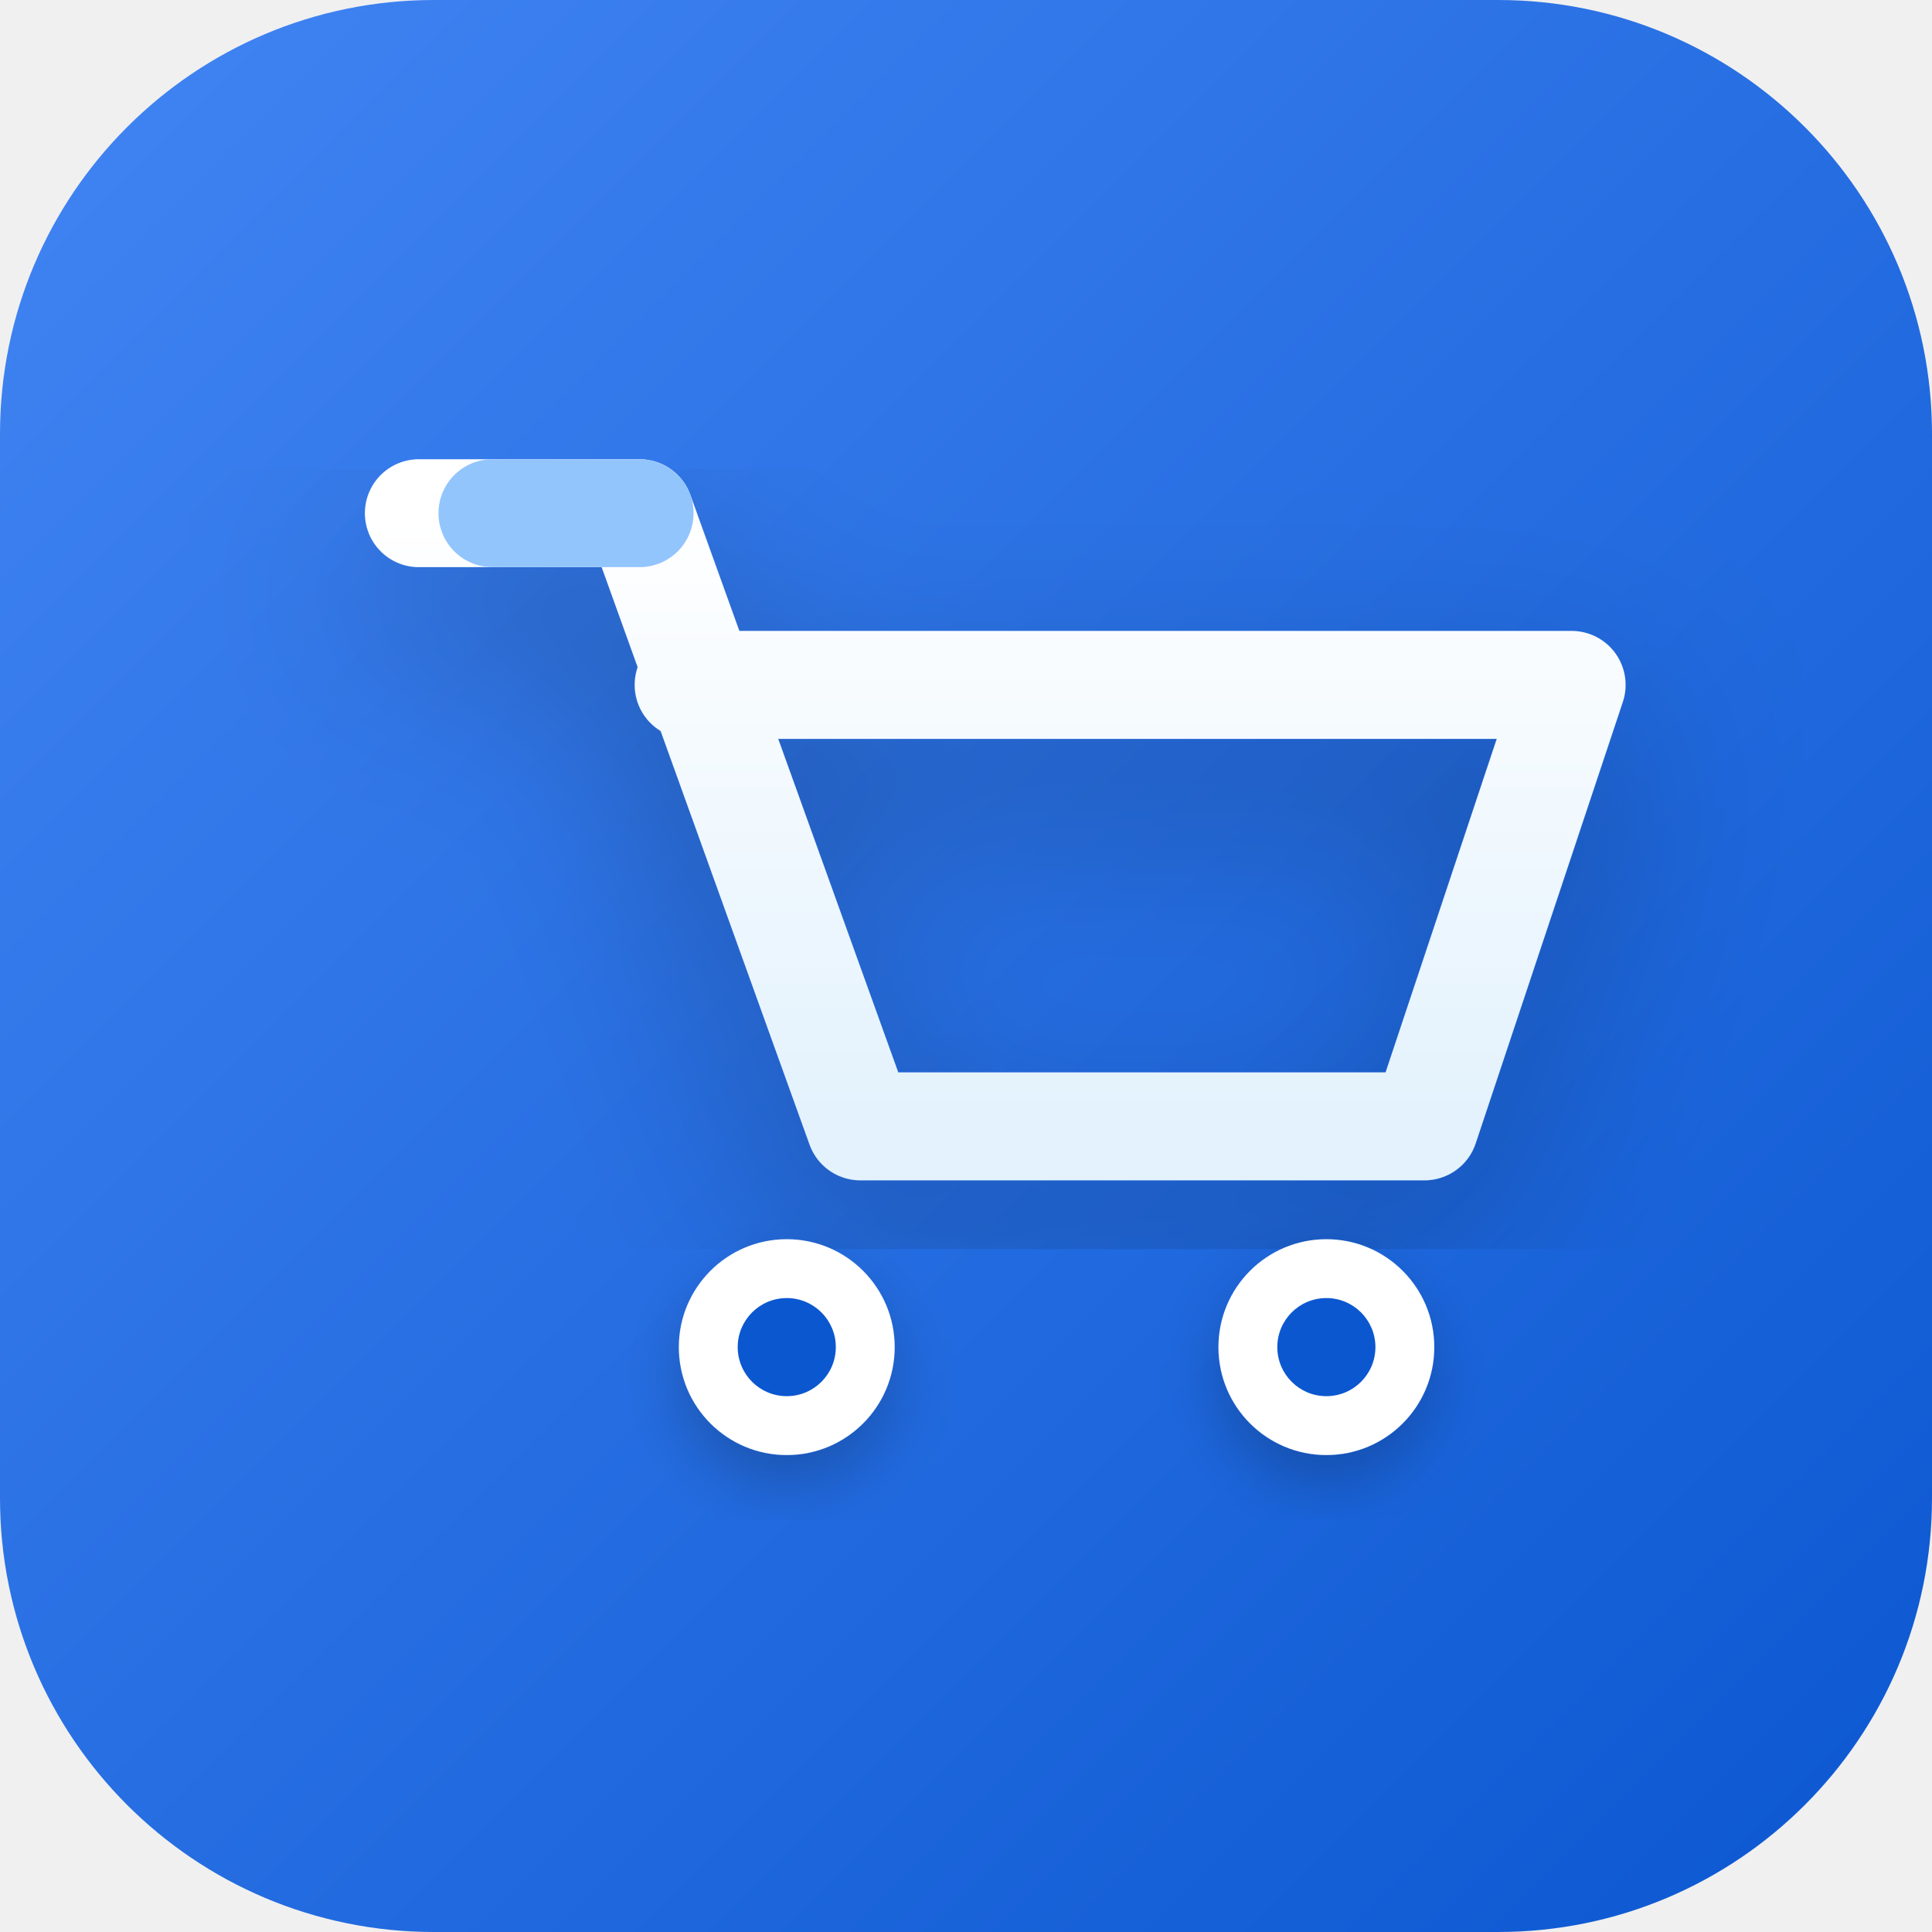
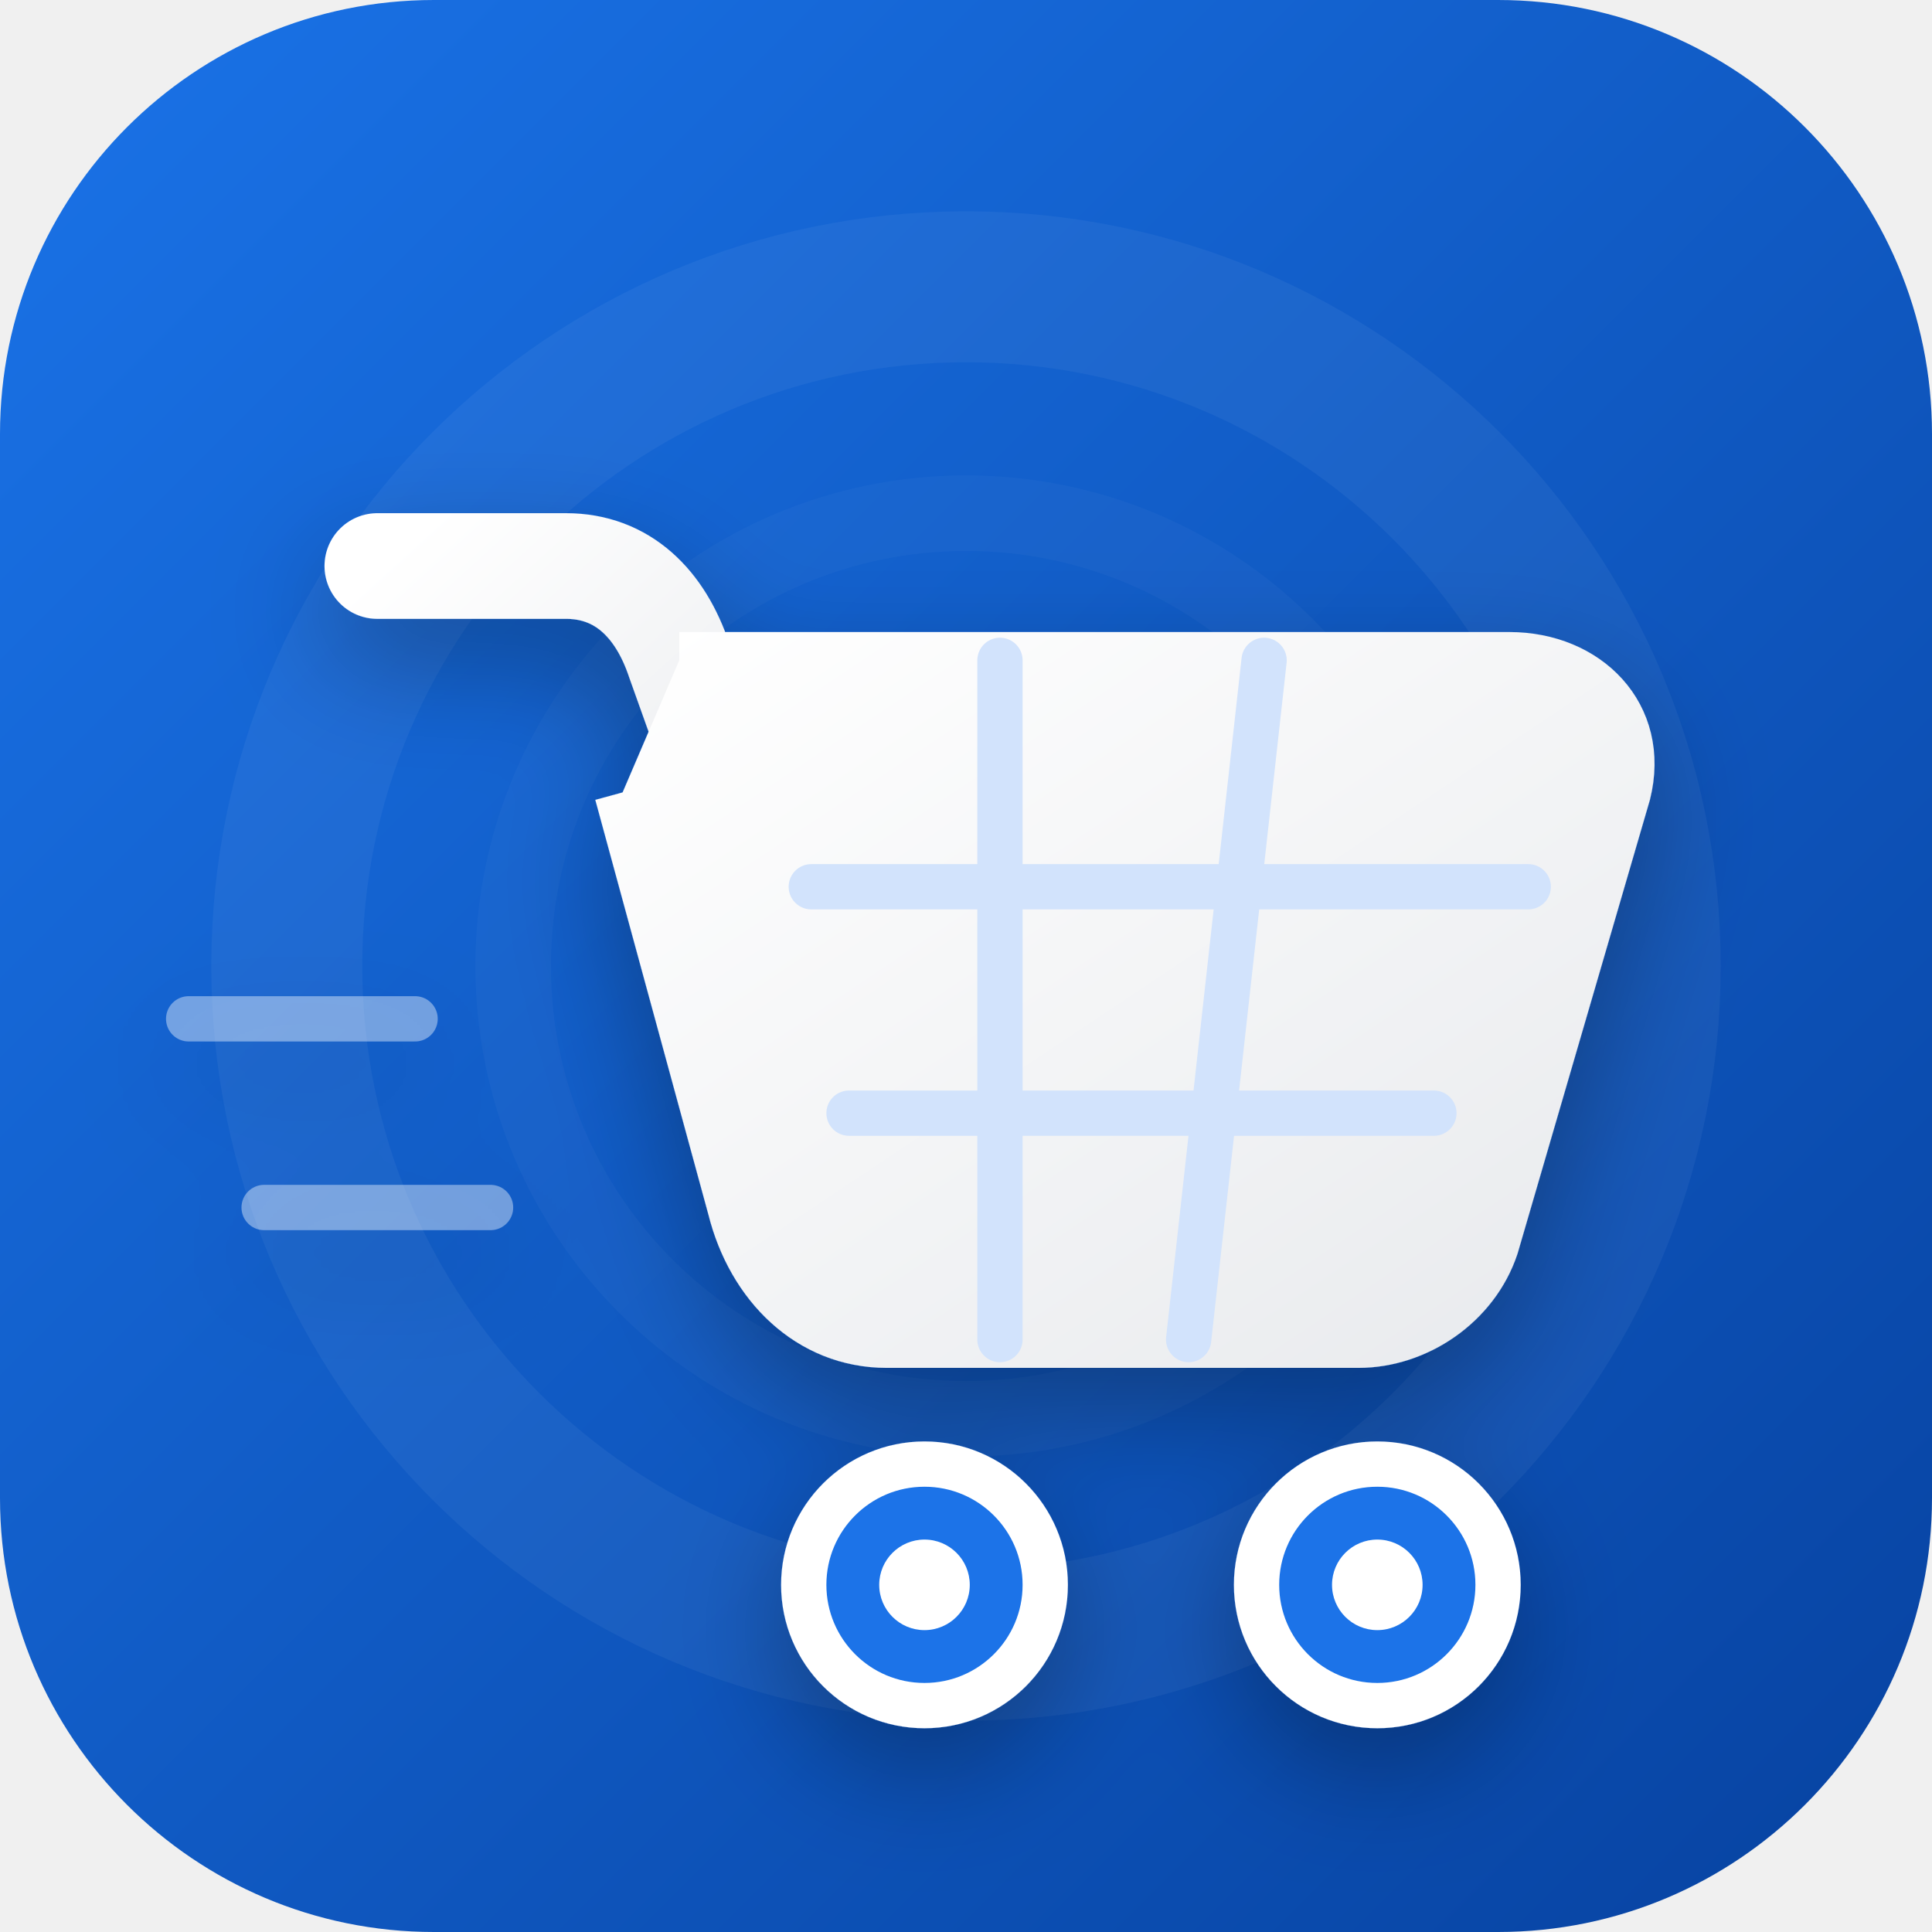
<svg xmlns="http://www.w3.org/2000/svg" viewBox="0 0 512 512">
  <defs>
-     <linearGradient id="bgGrad" x1="0%" y1="0%" x2="100%" y2="100%">
-       <stop offset="0%" stop-color="#4285F4" />
-       <stop offset="100%" stop-color="#0b57d0" />
+     <linearGradient id="bg" x1="0%" y1="0%" x2="100%" y2="100%">
+       <stop offset="0%" stop-color="#1A73E8" />
+       <stop offset="100%" stop-color="#0742A0" />
    </linearGradient>
-     <linearGradient id="cartGrad" x1="0%" y1="0%" x2="0%" y2="100%">
-       <stop offset="0%" stop-color="#ffffff" />
-       <stop offset="100%" stop-color="#e3f2fd" />
+     <linearGradient id="cartBody" x1="0%" y1="0%" x2="100%" y2="100%">
+       <stop offset="0%" stop-color="#FFFFFF" />
+       <stop offset="100%" stop-color="#E8EAED" />
+     </linearGradient>
+     <linearGradient id="accent" x1="0%" y1="0%" x2="100%" y2="0%">
+       <stop offset="0%" stop-color="#8AB4F8" />
+       <stop offset="100%" stop-color="#FFFFFF" />
    </linearGradient>
    <filter id="shadow" x="-20%" y="-20%" width="140%" height="140%">
-       <feDropShadow dx="0" dy="16" stdDeviation="20" flood-opacity="0.25" />
+       <feDropShadow dx="0" dy="12" stdDeviation="15" flood-color="#000000" flood-opacity="0.3" />
    </filter>
-     <filter id="wheelShadow" x="-30%" y="-30%" width="160%" height="160%">
-       <feDropShadow dx="0" dy="6" stdDeviation="6" flood-opacity="0.2" />
+     <filter id="innerGlow">
+       <feGaussianBlur in="SourceAlpha" stdDeviation="3" result="blur" />
+       <feFlood flood-color="#FFFFFF" flood-opacity="0.5" result="glowColor" />
+       <feComposite in="glowColor" in2="blur" operator="in" result="glow" />
+       <feMerge>
+         <feMergeNode in="glow" />
+         <feMergeNode in="SourceGraphic" />
+       </feMerge>
    </filter>
  </defs>
-   <rect width="512" height="512" rx="115" fill="url(#bgGrad)" />
-   <g transform="translate(85, 110) scale(1.3)" filter="url(#shadow)">
-     <path d="M20 20 L65 20 L110 145 L225 145 L255 55 L75 55" fill="none" stroke="url(#cartGrad)" stroke-width="22" stroke-linecap="round" stroke-linejoin="round" />
-     <path d="M120 85 L235 85" fill="none" stroke="url(#cartGrad)" stroke-width="16" stroke-linecap="round" />
-     <path d="M130 115 L220 115" fill="none" stroke="url(#cartGrad)" stroke-width="16" stroke-linecap="round" />
-     <path d="M150 55 L150 145" fill="none" stroke="url(#cartGrad)" stroke-width="16" stroke-linecap="round" />
-     <path d="M190 55 L190 145" fill="none" stroke="url(#cartGrad)" stroke-width="16" stroke-linecap="round" />
-     <path d="M35 20 L65 20" fill="none" stroke="#93c5fd" stroke-width="22" stroke-linecap="round" />
-   </g>
-   <g transform="translate(85, 110) scale(1.3)">
-     <circle cx="95" cy="190" r="22" fill="#ffffff" filter="url(#wheelShadow)" />
-     <circle cx="95" cy="190" r="10" fill="#0b57d0" />
-     <circle cx="205" cy="190" r="22" fill="#ffffff" filter="url(#wheelShadow)" />
-     <circle cx="205" cy="190" r="10" fill="#0b57d0" />
+   <rect width="512" height="512" rx="115" fill="url(#bg)" />
+   <circle cx="256" cy="256" r="180" fill="none" stroke="#FFFFFF" stroke-opacity="0.05" stroke-width="40" />
+   <circle cx="256" cy="256" r="120" fill="none" stroke="#FFFFFF" stroke-opacity="0.03" stroke-width="20" />
+   <g transform="translate(60, 110)" filter="url(#shadow)">
+     <path d="M 40 40 L 90 40 C 105 40 115 50 120 65 L 145 135" fill="none" stroke="url(#cartBody)" stroke-width="28" stroke-linecap="round" stroke-linejoin="round" />
+     <path d="M 120 65 L 340 65 C 360 65 375 80 370 100 L 335 220 C 330 235 315 245 300 245 L 175 245 C 155 245 140 230 135 210 L 105 100" fill="url(#cartBody)" stroke="url(#cartBody)" stroke-width="15" stroke-linejoin="round" />
+     <path d="M 155 125 L 345 125 M 165 185 L 320 185" fill="none" stroke="#D2E3FC" stroke-width="12" stroke-linecap="round" />
+     <path d="M 205 65 L 205 245 M 275 65 L 255 245" fill="none" stroke="#D2E3FC" stroke-width="12" stroke-linecap="round" />
+     <path d="M 120 65 L 340 65" fill="none" stroke="url(#accent)" stroke-width="16" stroke-linecap="round" filter="url(#innerGlow)" />
+     <circle cx="185" cy="310" r="32" fill="#1A73E8" stroke="#FFFFFF" stroke-width="12" />
+     <circle cx="185" cy="310" r="12" fill="#FFFFFF" />
+     <circle cx="305" cy="310" r="32" fill="#1A73E8" stroke="#FFFFFF" stroke-width="12" />
+     <circle cx="305" cy="310" r="12" fill="#FFFFFF" />
+     <path d="M -10 160 L 50 160 M 10 210 L 70 210" fill="none" stroke="#FFFFFF" stroke-opacity="0.4" stroke-width="12" stroke-linecap="round" />
  </g>
</svg>
